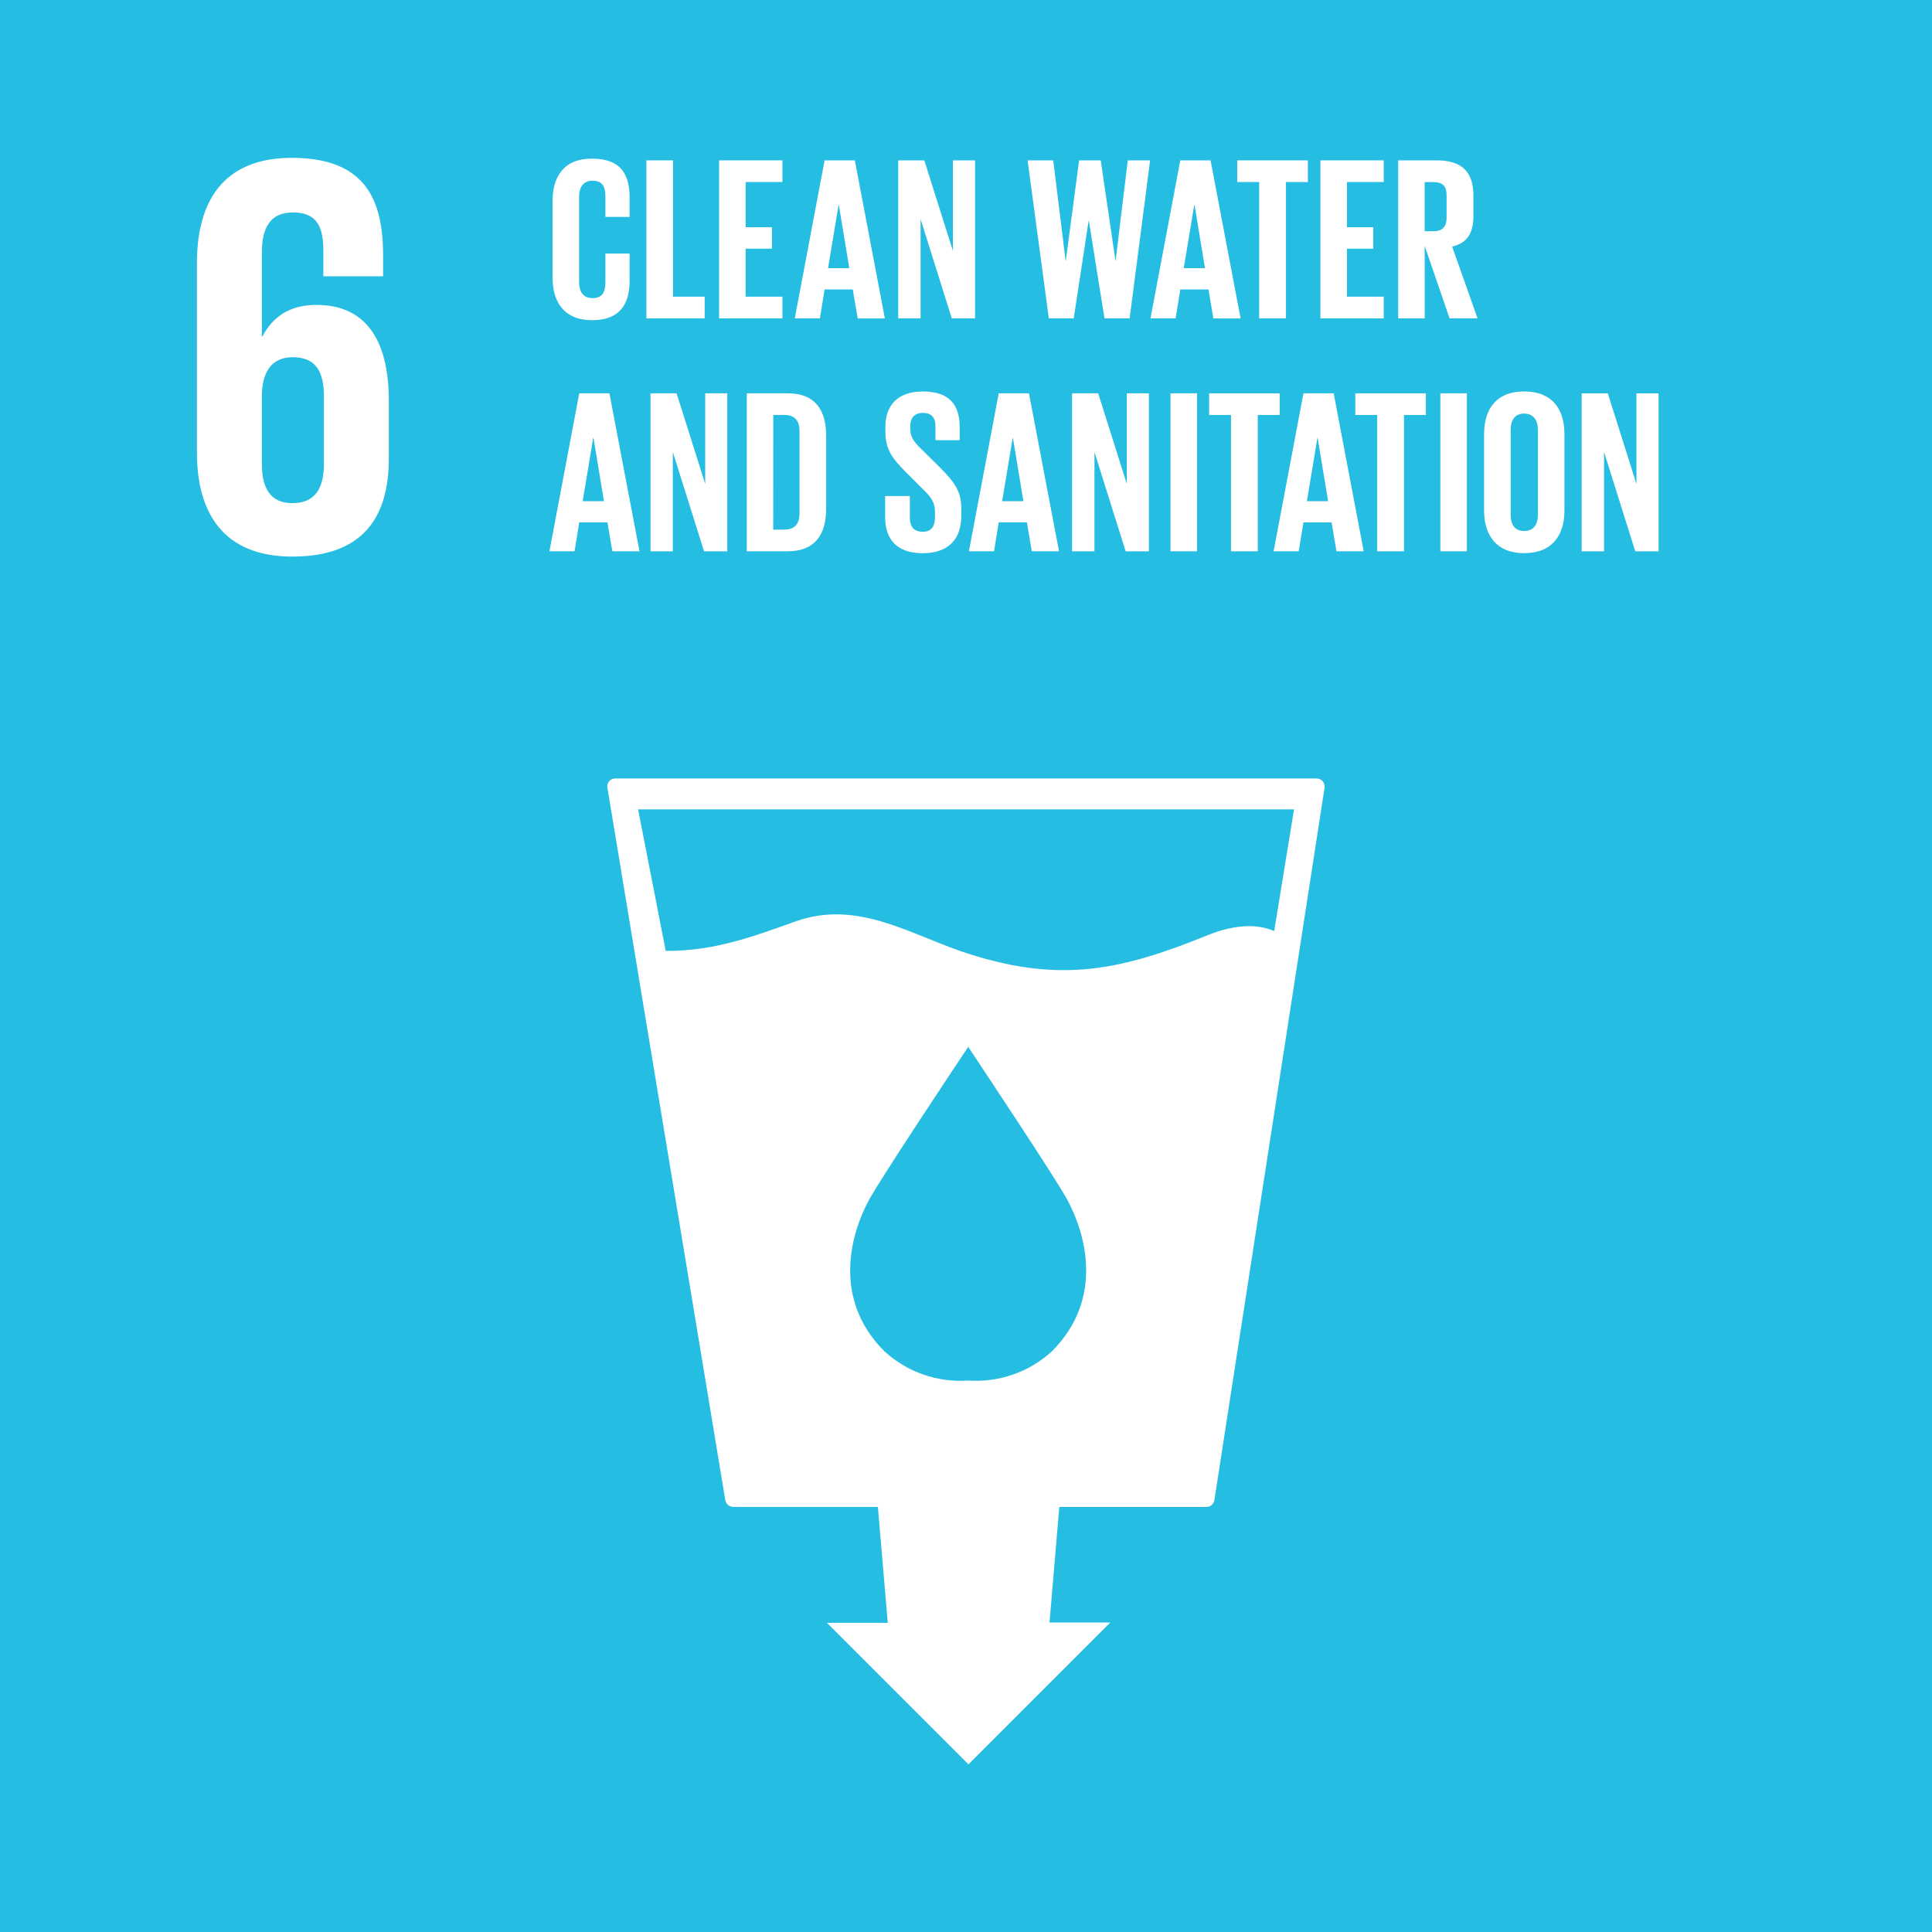
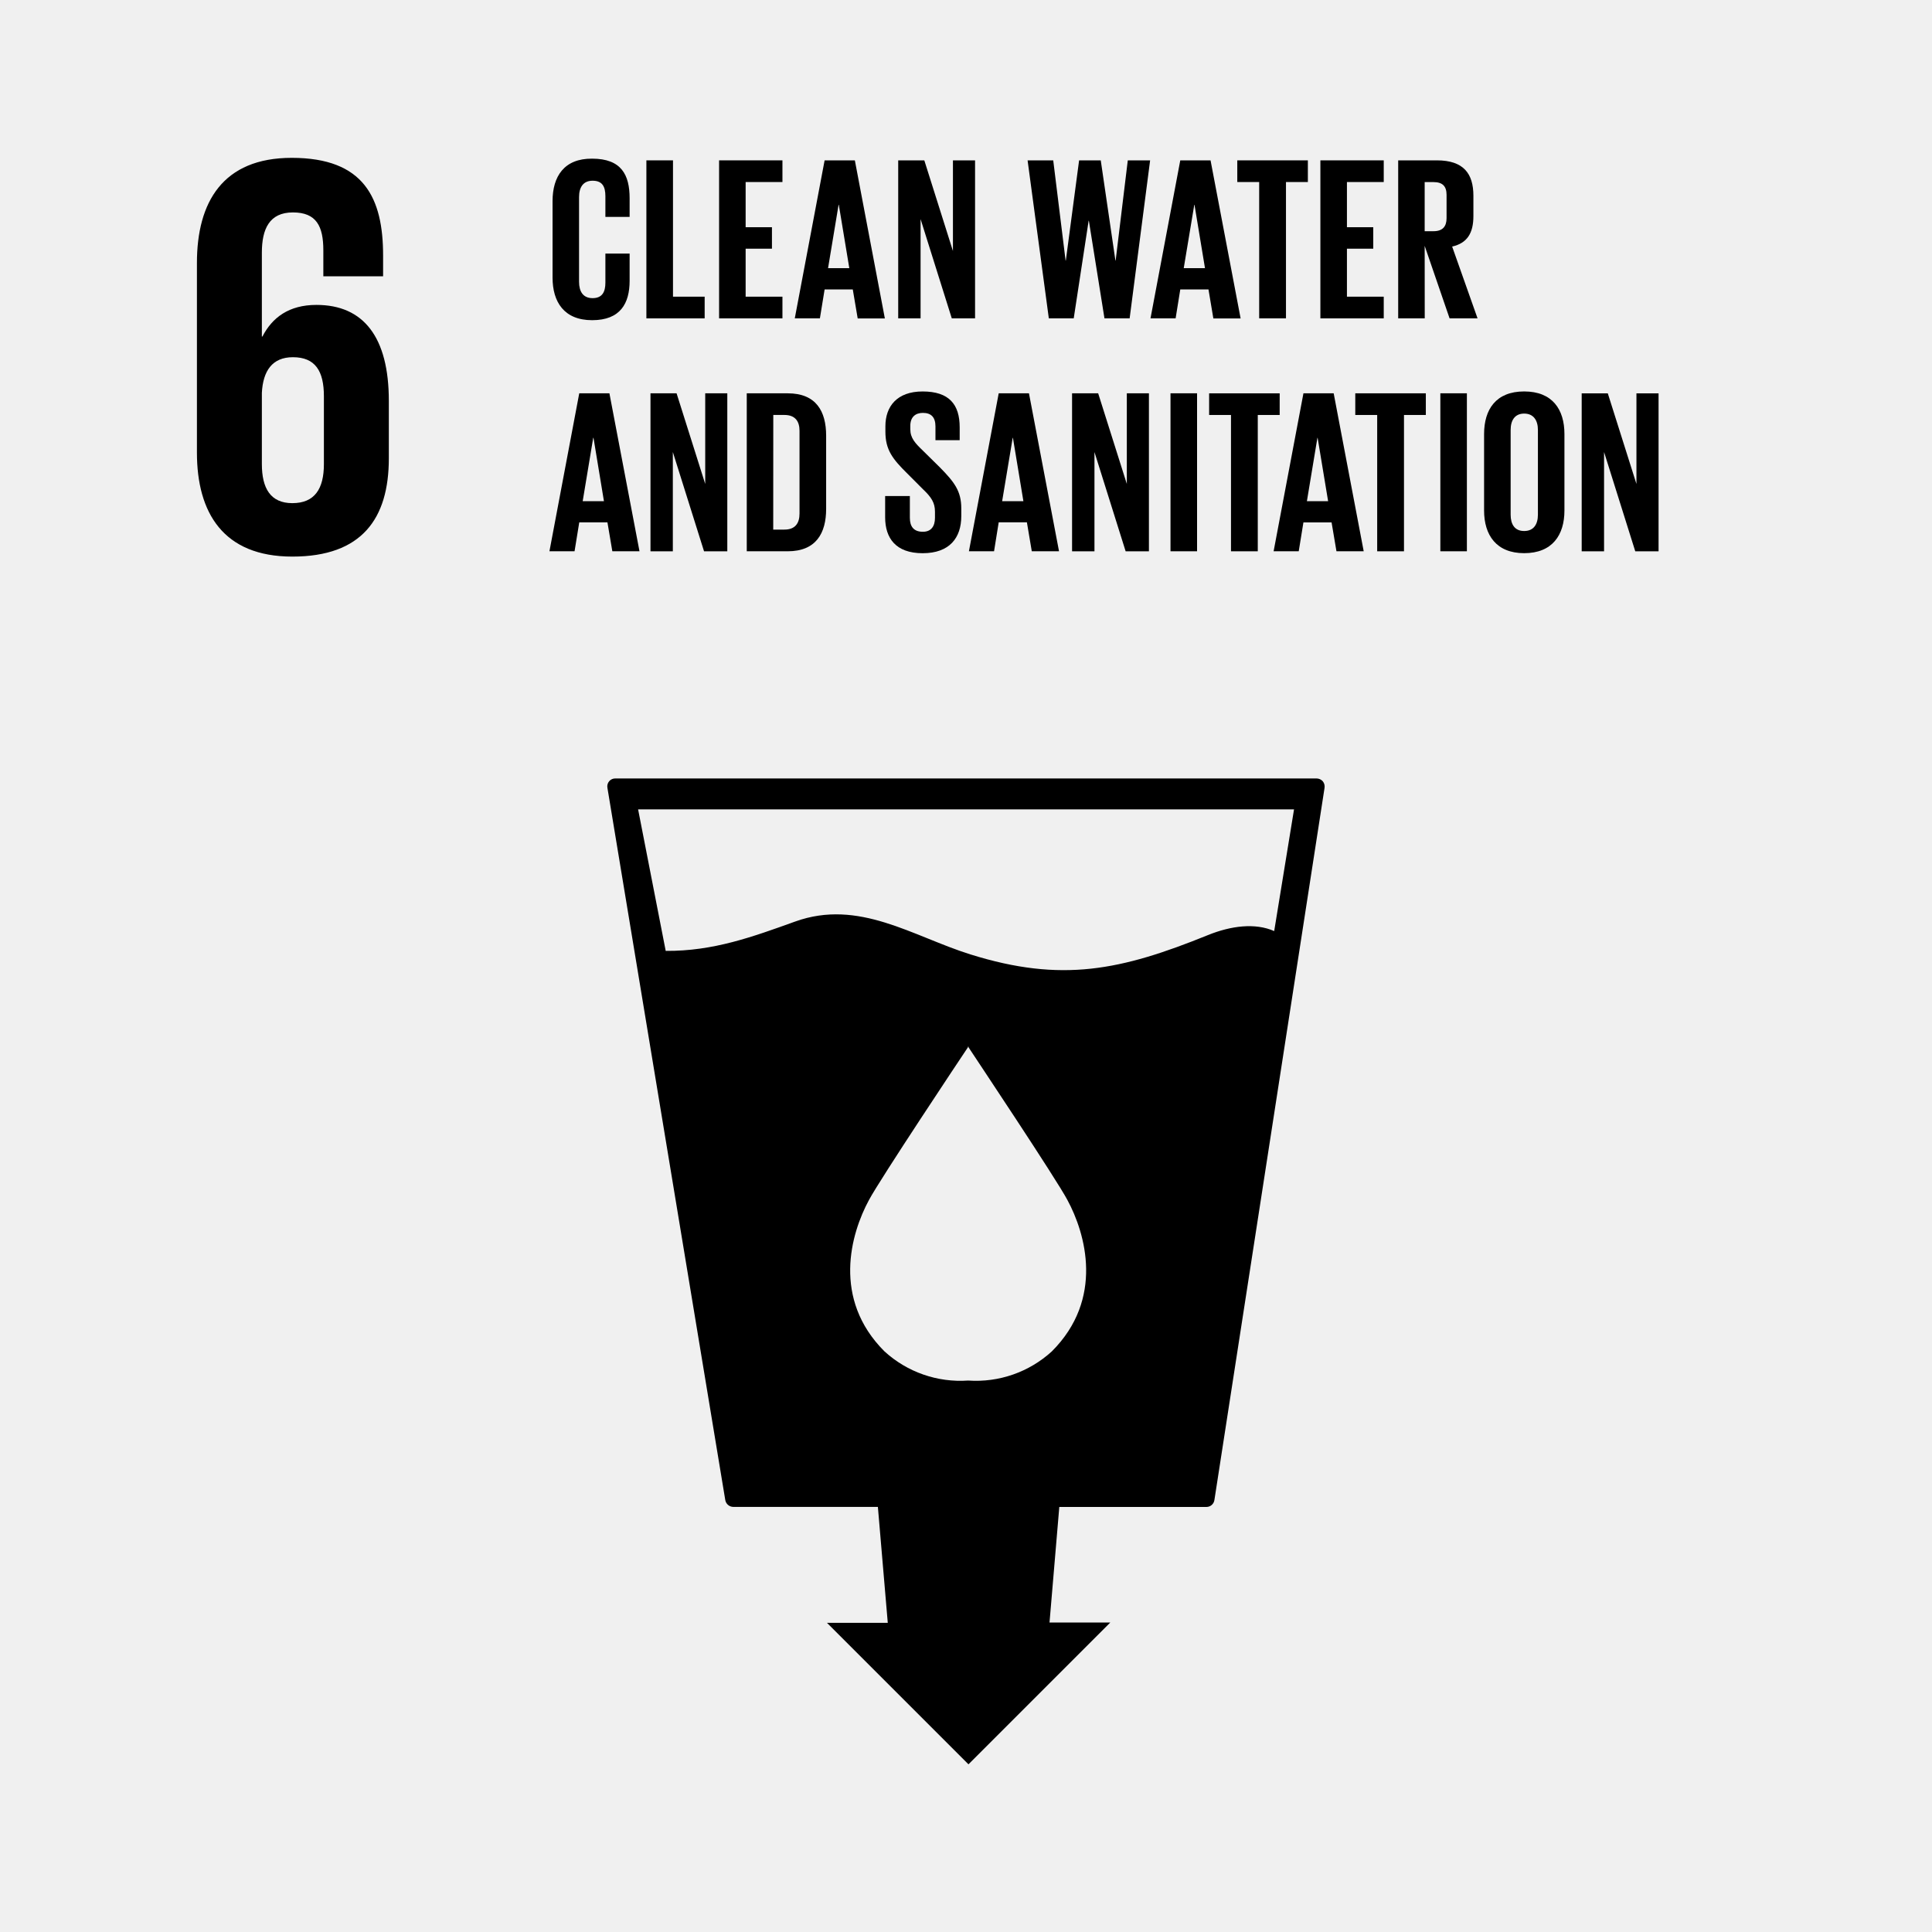
- <svg xmlns="http://www.w3.org/2000/svg" id="Layer_1" data-name="Layer 1" viewBox="0 0 1000 1000">
+ <svg xmlns="http://www.w3.org/2000/svg" id="Layer_1" data-name="Layer 1" viewBox="0 0 1000 1000" focusable="false">
+   <link type="text/css" rel="stylesheet" id="dark-mode-general-link" />
+   <link type="text/css" rel="stylesheet" id="dark-mode-custom-link" />
+   <style type="text/css" id="dark-mode-custom-style" />
  <defs>
    <style>
-       .cls-1 {
-         fill: #26bde2;
-       }
- 
      .cls-2 {
-         fill: #fff;
+         fill: currentColour;
      }
    </style>
  </defs>
-   <rect class="cls-1" width="1000" height="1000" />
  <path class="cls-2" d="M151.31,288.09c36,0,49.95-19.64,49.95-50.87V207.48c0-33-13.08-49.66-37.48-49.66-14.27,0-22.89,6.56-27.95,16.37h-.29V130.77c0-12.21,3.87-20.82,16.06-20.82s15.76,7.14,15.76,19.63V143h30.93V132.25c0-29.74-9.82-50.55-47.29-50.55-35.68,0-49.07,22.89-49.07,54.41v98.14c0,31.23,13.68,53.84,49.38,53.84m-15.77-84.77c.59-11.29,5.35-18.43,16.06-18.43,11.59,0,16.05,7.14,16.05,20.23v35.09c0,12.78-4.74,20.22-16.34,20.22-11.32,0-15.77-7.73-15.77-20.22Z" />
  <path class="cls-2" d="M306.49,165.73c14.59,0,19.4-8.67,19.4-20.38V131.24H313.35v15.08c0,4.82-1.67,8-6.63,8s-7-3.49-7-8.44v-43.9c0-4.94,2.07-8.44,7-8.44s6.63,2.89,6.63,8v10.73h12.54v-9.65c0-12.05-4.21-20.5-19.4-20.5C292,82,286,91.32,286,104.11v39.55c0,12.67,6,22.07,20.5,22.07" />
  <polygon class="cls-2" points="364.73 153.56 348.34 153.56 348.34 83 334.57 83 334.57 164.78 364.73 164.78 364.73 153.56" />
  <polygon class="cls-2" points="404.99 153.56 385.94 153.56 385.94 128.72 399.56 128.72 399.56 117.61 385.94 117.61 385.94 94.22 404.99 94.22 404.99 83 372.2 83 372.2 164.78 404.99 164.78 404.99 153.56" />
  <path class="cls-2" d="M426.82,149.82H441.4l2.54,15H458L442.47,83H426.82l-15.44,81.77h13ZM434.05,106h.12l5.43,32.79h-11Z" />
  <polygon class="cls-2" points="476.49 113.4 492.64 164.78 504.69 164.78 504.69 83 493.24 83 493.24 129.92 478.42 83 464.91 83 464.91 164.78 476.49 164.78 476.49 113.4" />
  <polygon class="cls-2" points="555.76 164.77 563.48 114.24 563.59 114.24 571.67 164.77 584.7 164.77 595.3 83.01 583.74 83.01 577.46 134.86 577.34 134.86 569.75 83.01 558.54 83.01 551.67 134.86 551.55 134.86 545.15 83.01 531.88 83.01 542.87 164.77 555.76 164.77" />
  <path class="cls-2" d="M610.91,149.82h14.6l2.52,15h14.11L626.58,83H610.91L595.5,164.77h13ZM618.16,106h.11l5.43,32.79h-11Z" />
  <polygon class="cls-2" points="651.75 164.77 665.62 164.77 665.62 94.22 676.95 94.22 676.95 83 640.42 83 640.42 94.22 651.75 94.22 651.75 164.77" />
  <polygon class="cls-2" points="716.22 153.56 697.17 153.56 697.17 128.72 710.79 128.72 710.79 117.61 697.17 117.61 697.17 94.22 716.22 94.22 716.22 83 683.43 83 683.43 164.78 716.22 164.78 716.22 153.56" />
  <path class="cls-2" d="M737.41,127.25l12.89,37.53h14.48l-13.15-37.16c7.84-1.79,11-7,11-15.79V101.34c0-11.46-5.06-18.34-18.93-18.34h-20v81.78h13.74Zm0-33H742c4.68,0,6.74,2.17,6.74,6.62V112.9c0,4.35-2.06,6.77-6.74,6.77h-4.59Z" />
  <path class="cls-2" d="M299.82,270.38h14.59l2.53,14.95H331l-15.57-81.76H299.82l-15.43,81.76h13Zm7.23-43.78h.14l5.41,32.81h-11Z" />
  <polygon class="cls-2" points="336.69 203.57 336.69 285.35 348.26 285.35 348.26 233.97 364.41 285.35 376.45 285.35 376.45 203.57 365.02 203.57 365.02 250.49 350.19 203.57 336.69 203.57" />
  <path class="cls-2" d="M386.52,285.34h21.2c14.7,0,19.89-9.41,19.89-21.95V225.52c0-12.65-5.19-21.94-19.89-21.94h-21.2Zm13.73-70.56H406c5.68,0,7.83,3.38,7.83,8.21v42.82c0,4.93-2.15,8.31-7.83,8.31h-5.78Z" />
  <path class="cls-2" d="M458.15,256.76v11c0,10.72,5.44,18.58,19.41,18.58s20-8,20-19.19v-4c0-9-3.6-13.63-11.07-21.23l-8.81-8.68c-4-3.85-6.51-6.52-6.51-11.08v-1.71c0-4.58,2.65-6.74,6.51-6.74,4.34,0,6.51,2.29,6.51,7v7.13h12.54v-6.65c0-11.82-5.42-18.57-19.17-18.57-13.38,0-19.28,7.84-19.28,18v2.76c0,9.41,3.62,14.12,11.45,21.83l8.07,8.09c4.22,4,6.14,6.87,6.14,11.56V268c0,4.34-1.92,7.24-6.26,7.24-4.69,0-6.74-2.65-6.74-7.24V256.76Z" />
  <path class="cls-2" d="M514.52,285.34l2.41-15h14.59l2.53,15h14.1l-15.56-81.76H516.93l-15.42,81.76Zm9.65-58.72h.12l5.42,32.79h-11Z" />
  <polygon class="cls-2" points="583.24 250.49 568.41 203.58 554.9 203.58 554.9 285.35 566.49 285.35 566.49 233.97 582.63 285.35 594.68 285.35 594.68 203.58 583.24 203.58 583.24 250.49" />
  <rect class="cls-2" x="605.85" y="203.57" width="13.75" height="81.77" />
  <polygon class="cls-2" points="651.02 285.35 651.02 214.79 662.36 214.79 662.36 203.59 625.84 203.59 625.84 214.79 637.16 214.79 637.16 285.35 651.02 285.35" />
  <path class="cls-2" d="M690.31,203.58H674.66l-15.44,81.76h13l2.43-14.95h14.57l2.53,14.95h14.1Zm-13.86,55.83,5.44-32.79H682l5.43,32.79Z" />
  <polygon class="cls-2" points="738.01 203.58 701.49 203.58 701.49 214.79 712.83 214.79 712.83 285.35 726.7 285.35 726.7 214.79 738.01 214.79 738.01 203.58" />
  <rect class="cls-2" x="745.52" y="203.57" width="13.74" height="81.77" />
  <path class="cls-2" d="M788.91,286.32c14.59,0,20.84-9.41,20.84-22.08V224.68c0-12.79-6.25-22.07-20.84-22.07s-20.75,9.28-20.75,22.07v39.56c0,12.67,6.29,22.08,20.75,22.08m-7-63.81c0-4.94,2.16-8.44,7-8.44s7.11,3.5,7.11,8.44v43.9c0,4.94-2.17,8.44-7.11,8.44s-7-3.5-7-8.44Z" />
  <polygon class="cls-2" points="858.47 285.35 858.47 203.59 847.02 203.59 847.02 250.49 832.19 203.59 818.68 203.59 818.68 285.35 830.26 285.35 830.26 233.96 846.41 285.35 858.47 285.35" />
  <path class="cls-2" d="M684.65,404.36a4.38,4.38,0,0,0-3.28-1.43H318.57a4.09,4.09,0,0,0-4.17,4.86l61,368.63a4.26,4.26,0,0,0,4.18,3.55h74.81l5.12,60-31.48,0,73.25,73.24,73.42-73.41-31.47,0L548.29,780h76.13a4.18,4.18,0,0,0,4.16-3.62l57-368.56A4.36,4.36,0,0,0,684.65,404.36ZM544.43,699.47a58.2,58.2,0,0,1-43.29,15.1,58.23,58.23,0,0,1-43.34-15.1c-27.18-27.15-17.48-60.93-8-78.39,5.84-10.93,47.6-73.64,51.2-79v-.42l.16.2.14-.2v.42c3.5,5.34,45.33,68,51.17,79C561.92,638.54,571.59,672.32,544.43,699.47ZM659.52,481.92c-9.83-4.33-22.3-2.77-34.26,2.07-45,18.25-75.66,24.81-123,10-29.82-9.34-57.72-28.88-90.69-17-21.89,7.87-42.28,15.38-67,15.19l-14.29-73.26H669.79Z" />
</svg>
